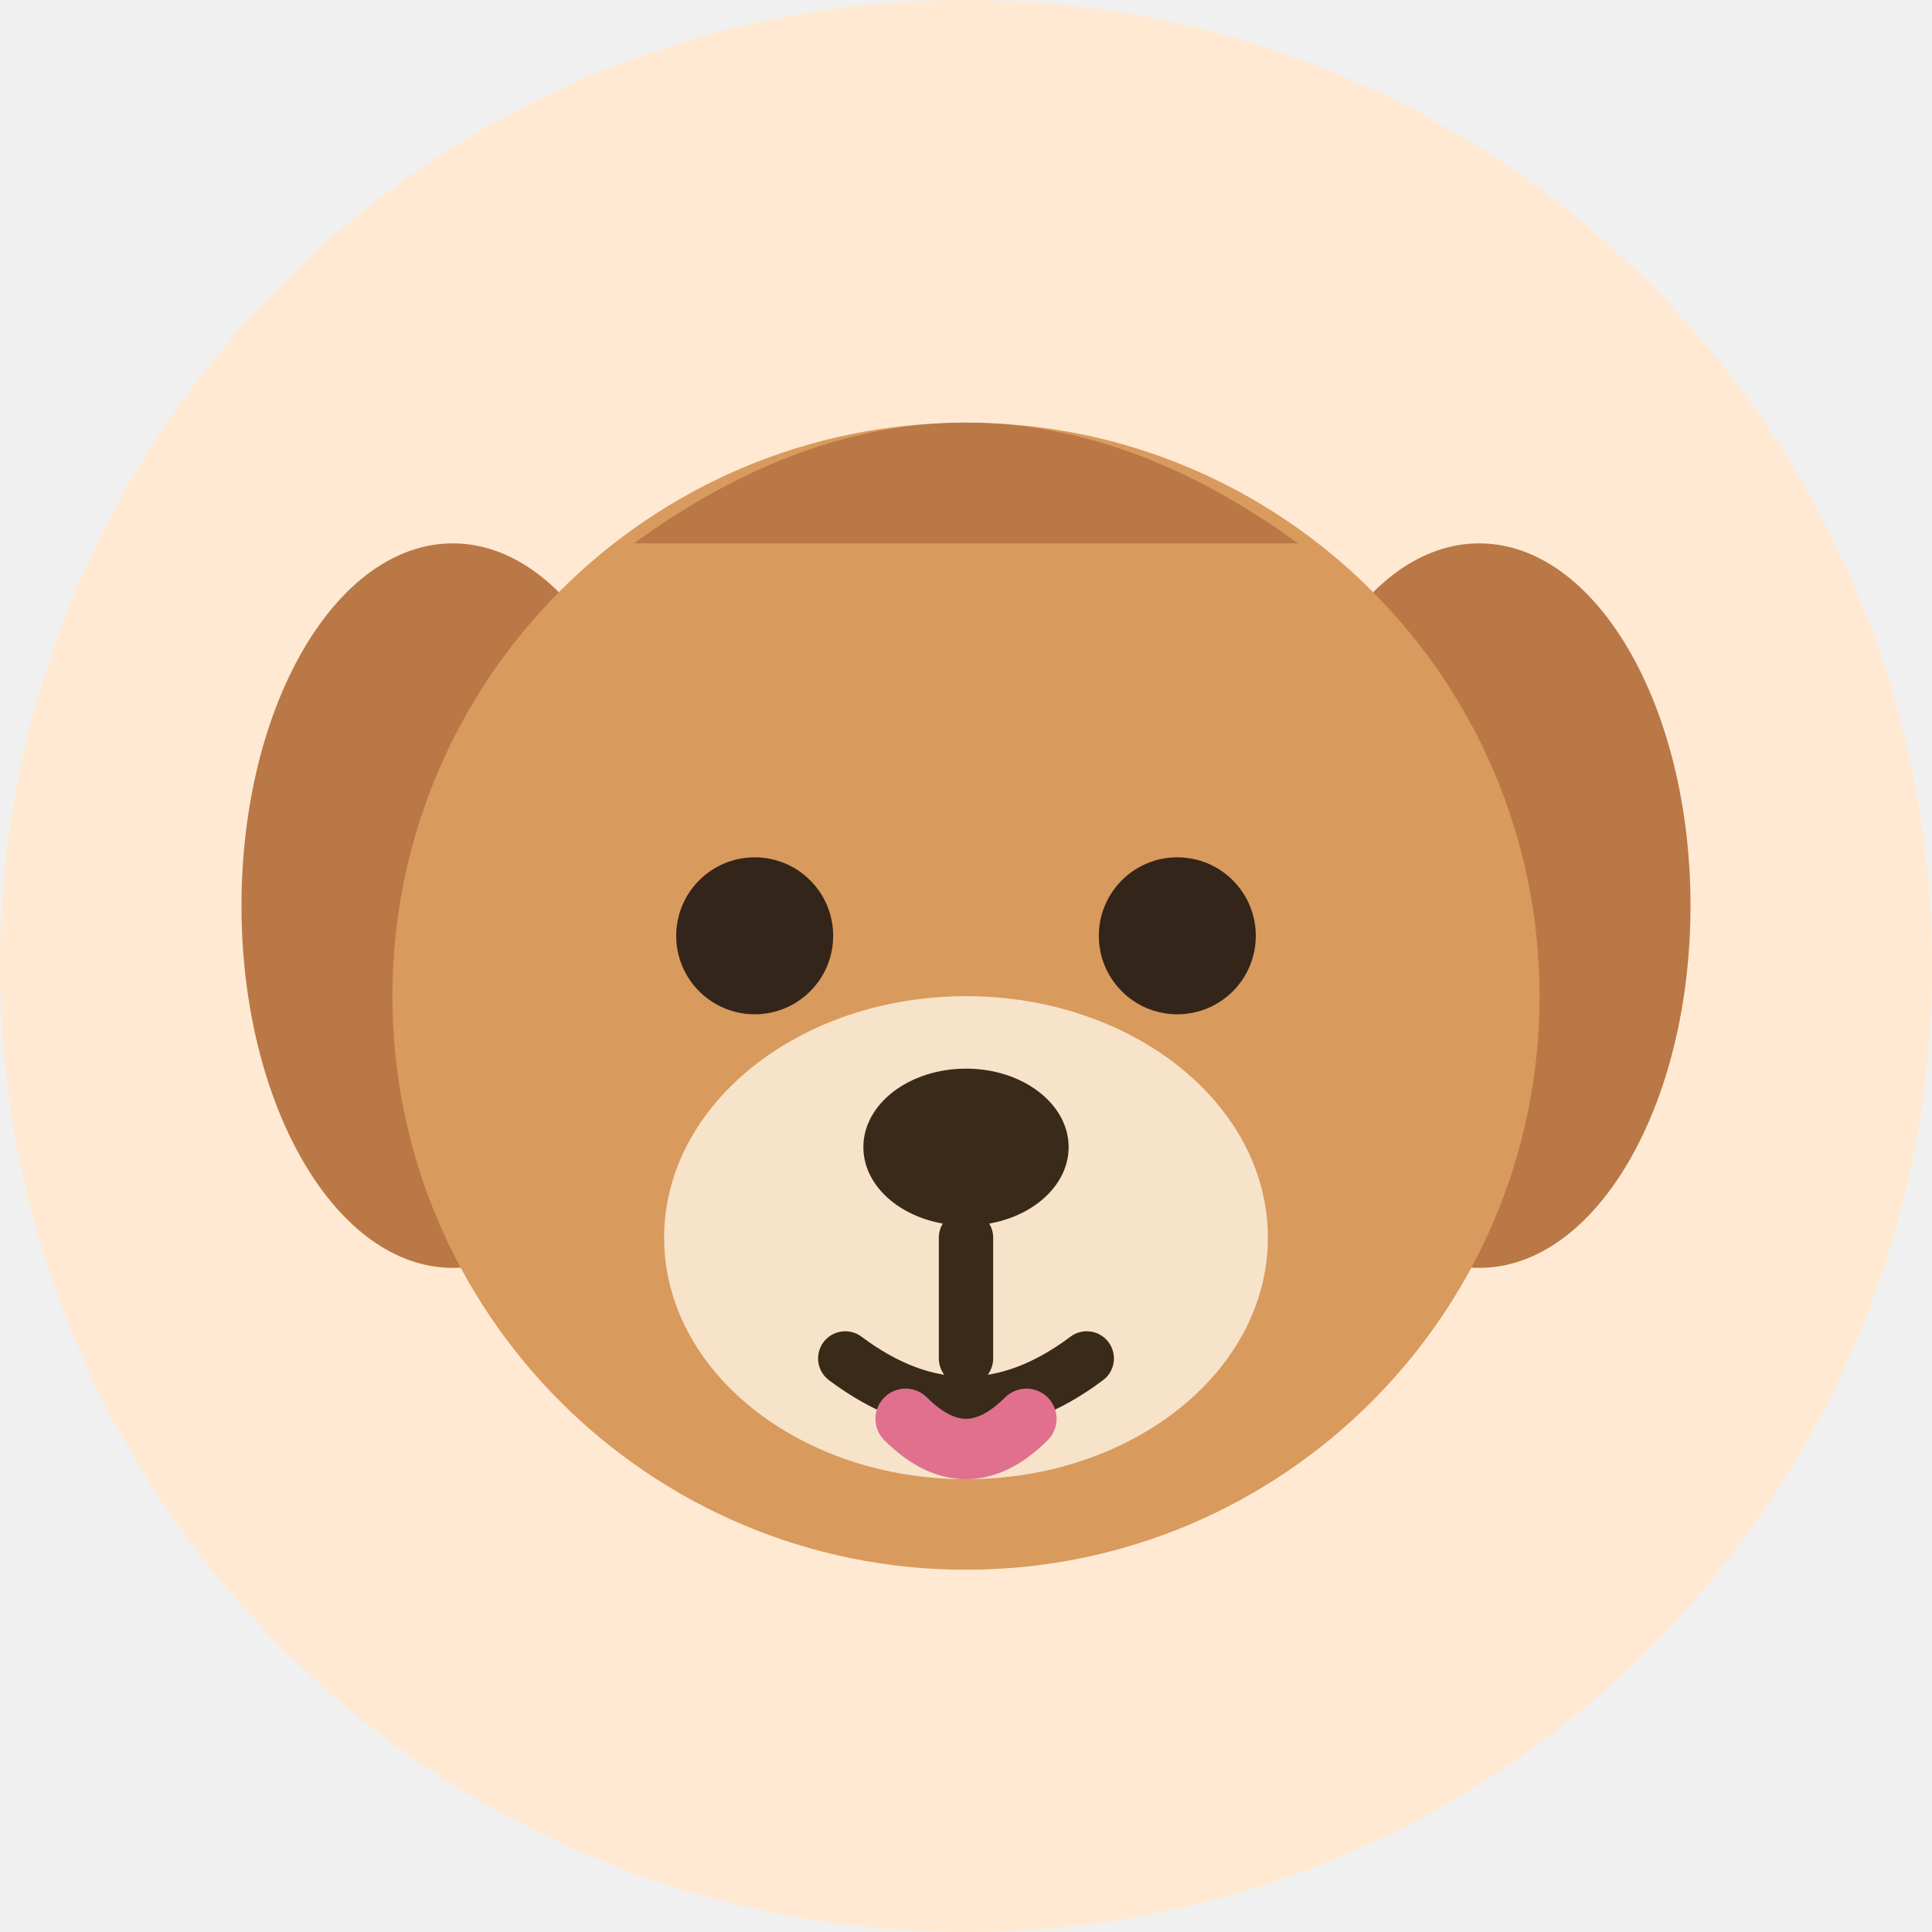
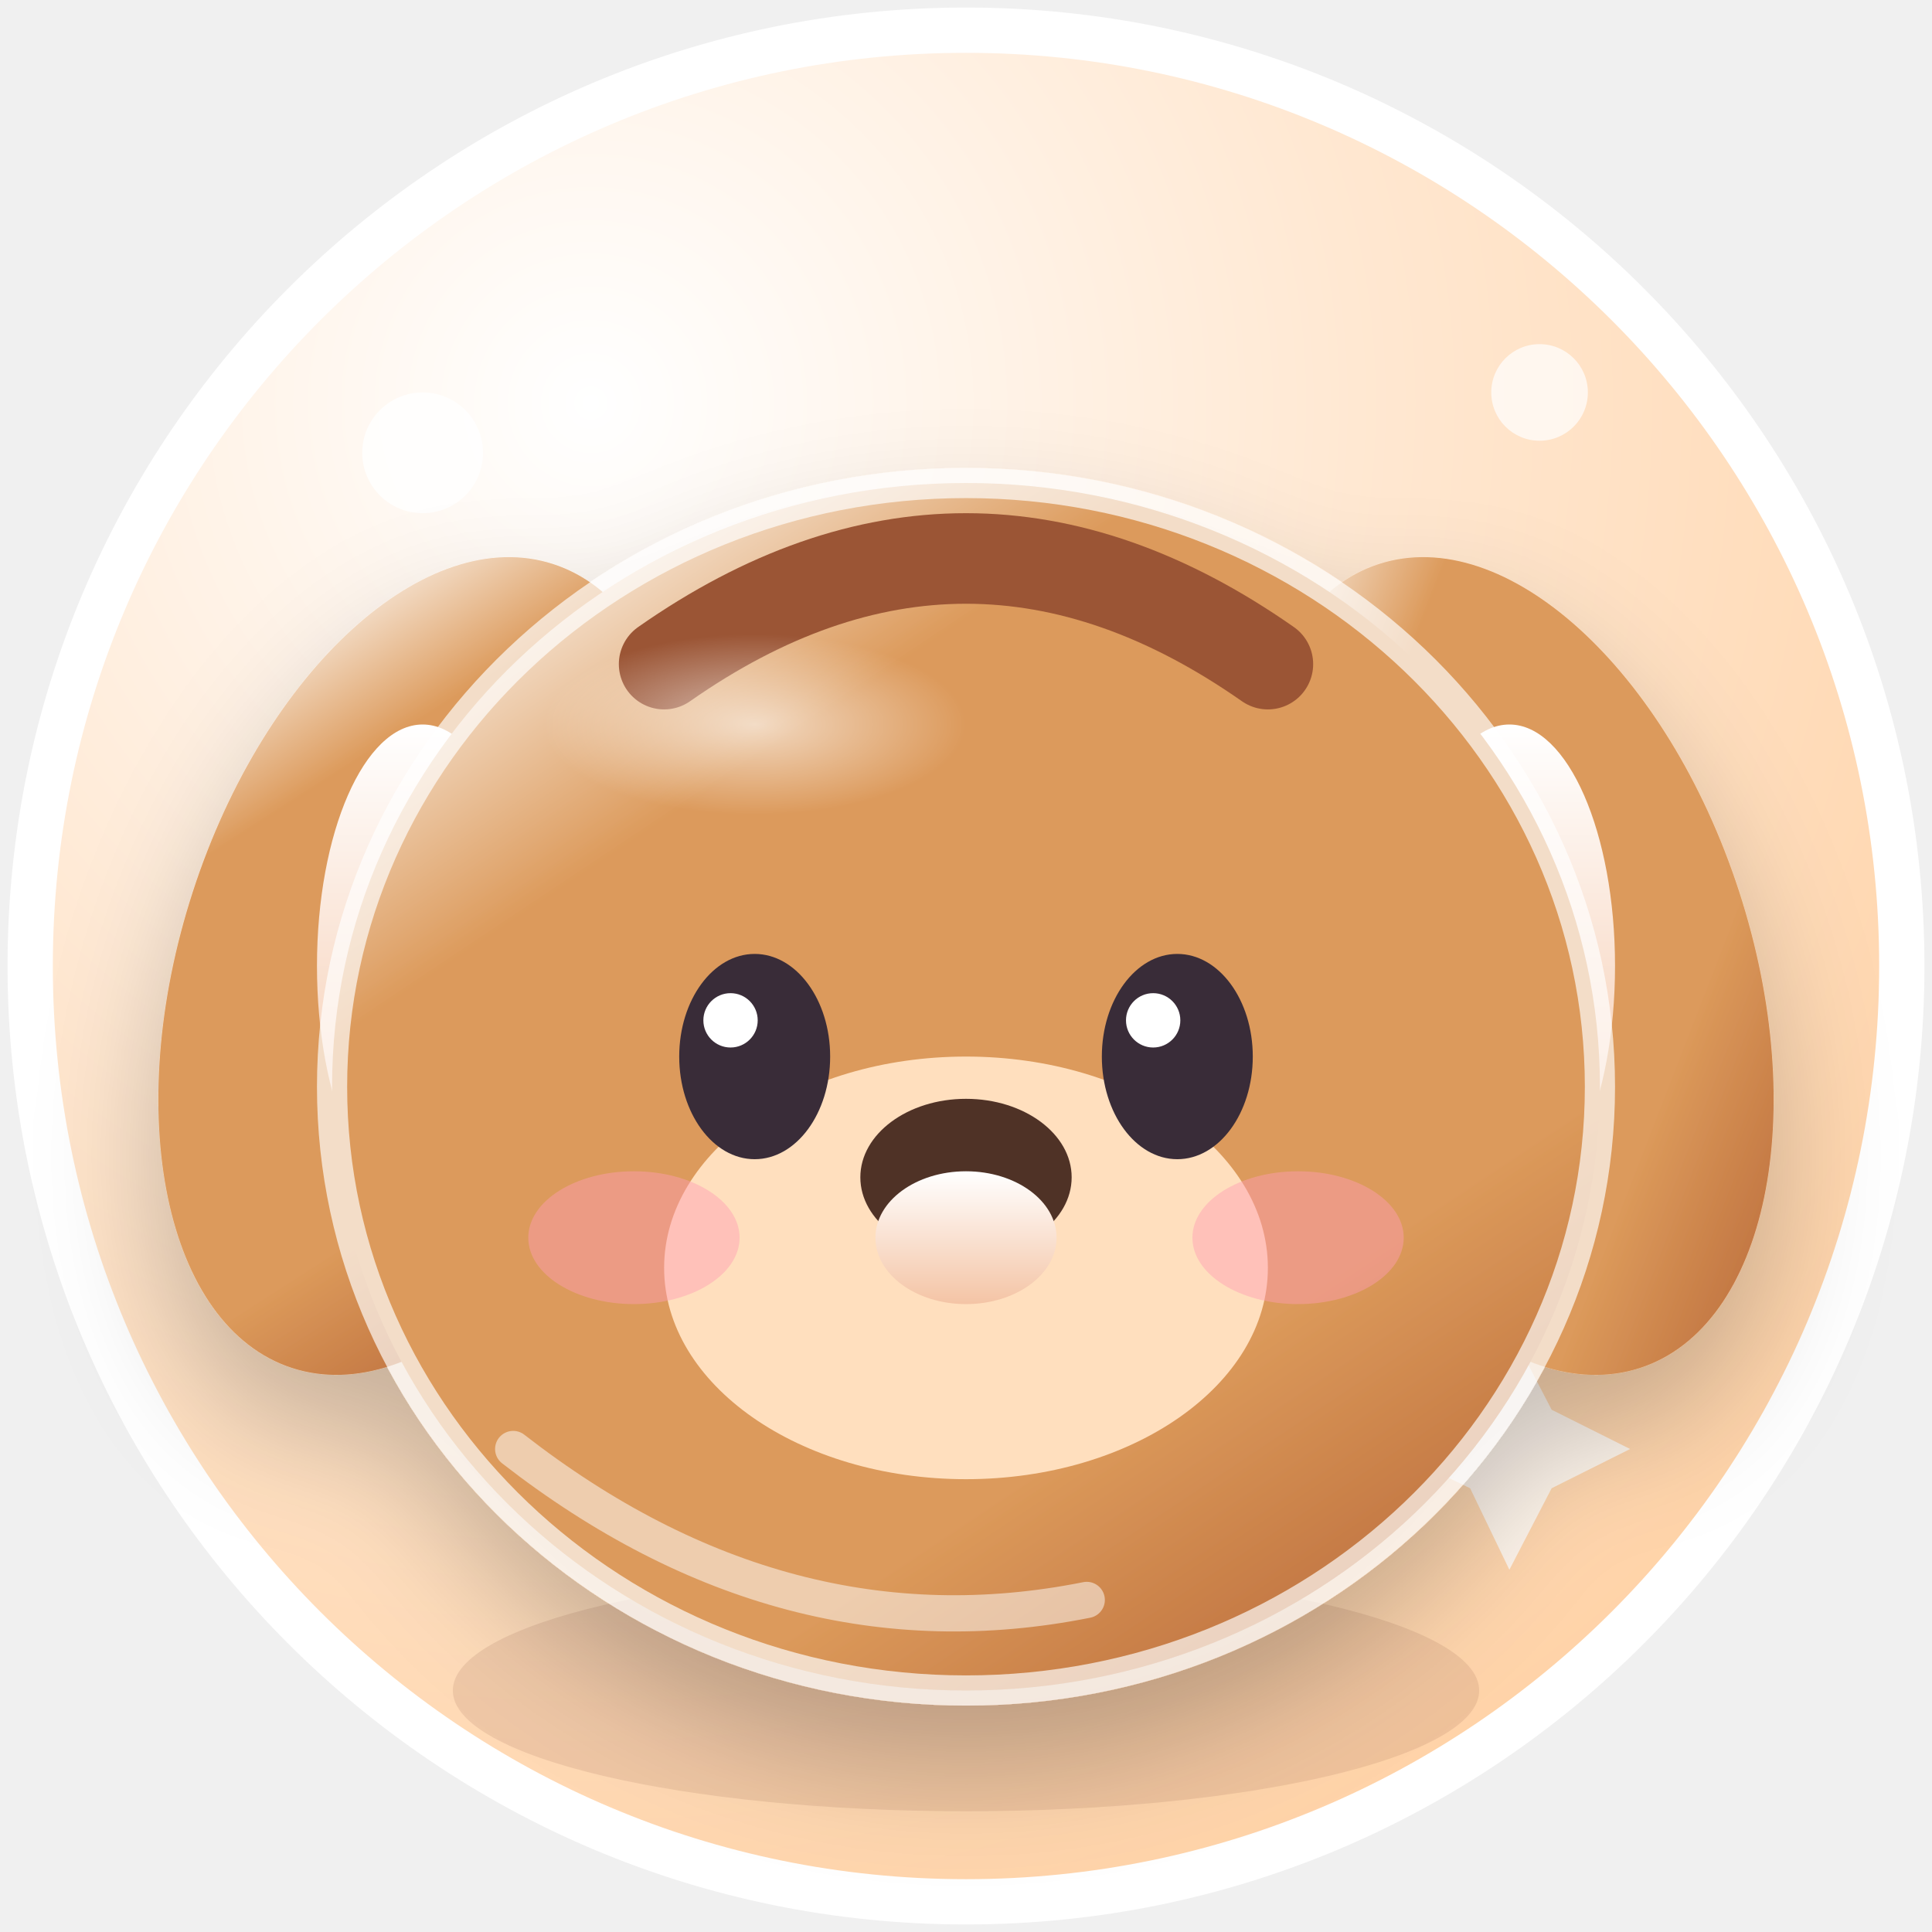
<svg xmlns="http://www.w3.org/2000/svg" viewBox="0 0 64 64" role="img" aria-label="Chó nâu">
-   <circle cx="32" cy="32" r="32" fill="#ffe9d2" />
-   <ellipse cx="15" cy="30" rx="7" ry="12" fill="#b97845" />
-   <ellipse cx="49" cy="30" rx="7" ry="12" fill="#b97845" />
-   <circle cx="32" cy="33" r="19" fill="#d99a5e" />
-   <path d="M21 18q11-8 22 0z" fill="#b97845" />
-   <circle cx="25" cy="31" r="2.6" fill="#33251a" />
-   <circle cx="39" cy="31" r="2.6" fill="#33251a" />
-   <ellipse cx="32" cy="41" rx="10" ry="8" fill="#f7e3c9" />
-   <ellipse cx="32" cy="38" rx="3.4" ry="2.6" fill="#3a2a1a" />
-   <path d="M32 41v4M28 45q4 3 8 0" stroke="#3a2a1a" stroke-width="1.8" fill="none" stroke-linecap="round" />
-   <path d="M30 47q2 2 4 0" stroke="#e0708e" stroke-width="2" fill="none" stroke-linecap="round" />
+   <defs>
+     <radialGradient id="bg" cx="30%" cy="20%" r="85%">
+       <stop stop-color="#fff" />
+       <stop offset=".48" stop-color="#ffe8d2" />
+       <stop offset="1" stop-color="#ffd3a8" />
+     </radialGradient>
+     <linearGradient id="fur" x1=".15" y1="0" x2=".85" y2="1">
+       <stop stop-color="#fff" />
+       <stop offset=".24" stop-color="#dc9a5b" />
+       <stop offset=".74" stop-color="#dc9a5b" />
+       <stop offset="1" stop-color="#b86838" />
+     </linearGradient>
+     <linearGradient id="fur2" x1="0" y1="0" x2="1" y2="1">
+       <stop stop-color="#dc9a5b" />
+       <stop offset="1" stop-color="#b86838" />
+     </linearGradient>
+     <linearGradient id="inner" x1="0" y1="0" x2="0" y2="1">
+       <stop stop-color="#fff" />
+       <stop offset="1" stop-color="#f4c4a5" />
+     </linearGradient>
+     <linearGradient id="skin" x1="0" y1="0" x2="1" y2="1">
+       <stop stop-color="#fff0d8" />
+       <stop offset=".55" stop-color="#ffd8b9" />
+       <stop offset="1" stop-color="#e99e91" />
+     </linearGradient>
+     <linearGradient id="gold" x1="0" y1="0" x2="0" y2="1">
+       <stop stop-color="#fff4a8" />
+       <stop offset=".5" stop-color="#ffca4f" />
+       <stop offset="1" stop-color="#e79531" />
+     </linearGradient>
+     <filter id="softShadow" x="-30%" y="-25%" width="160%" height="170%">
+       <feGaussianBlur in="SourceAlpha" stdDeviation="2" />
+       <feOffset dy="2" />
+       <feComponentTransfer>
+         <feFuncA type="linear" slope=".22" />
+       </feComponentTransfer>
+       <feMerge>
+         <feMergeNode />
+         <feMergeNode in="SourceGraphic" />
+       </feMerge>
+     </filter>
+     <radialGradient id="shine">
+       <stop stop-color="#fff" stop-opacity=".62" />
+       <stop offset="1" stop-color="#fff" stop-opacity="0" />
+     </radialGradient>
+   </defs>
+   <circle cx="32" cy="32" r="31" fill="url(#bg)" stroke="#ffffff" stroke-width="1.5" />
+   <circle cx="14" cy="15" r="2" fill="#fff" opacity=".8" />
+   <circle cx="51" cy="13" r="1.6" fill="#fff" opacity=".7" />
+   <path d="m50 44 1.4 2.7 2.6 1.3-2.6 1.3-1.4 2.7-1.3-2.7-2.7-1.3 2.7-1.3z" fill="#fff" opacity=".75" />
+   <ellipse cx="32" cy="56" rx="17" ry="4" fill="#773e2e" opacity=".12" />
+   <g filter="url(#softShadow)">
+     <g fill="url(#fur)">
+       <ellipse cx="14" cy="32" rx="8" ry="14" transform="rotate(18 14 32)" />
+       <ellipse cx="50" cy="32" rx="8" ry="14" transform="rotate(-18 50 32)" />
+       <ellipse cx="14" cy="32" rx="3.5" ry="8" fill="url(#inner)" />
+       <ellipse cx="50" cy="32" rx="3.5" ry="8" fill="url(#inner)" />
+     </g>
+     <ellipse cx="32" cy="36" rx="21" ry="20" fill="url(#fur)" stroke="#ffffffaa" stroke-width="1" />
+     <path d="M22 22q10-7 20 0" fill="none" stroke="#9b5535" stroke-width="3" stroke-linecap="round" />
+     <ellipse cx="32" cy="42" rx="10" ry="7" fill="#ffdfbe" />
+     <ellipse cx="32" cy="39" rx="3.5" ry="2.6" fill="#503027" />
+   </g>
+   <ellipse cx="25" cy="35" rx="2.5" ry="3.4" fill="#392c38" />
+   <ellipse cx="39" cy="35" rx="2.5" ry="3.4" fill="#392c38" />
+   <circle cx="24.2" cy="33.8" r=".9" fill="#fff" />
+   <circle cx="38.2" cy="33.8" r=".9" fill="#fff" />
+   <ellipse cx="21" cy="41" rx="3.5" ry="2.2" fill="#ff9eb2" opacity=".46" />
+   <ellipse cx="43" cy="41" rx="3.5" ry="2.2" fill="#ff9eb2" opacity=".46" />
+   <ellipse cx="32" cy="41" rx="3" ry="2.2" fill="url(#inner)" stroke="${c.dark}" stroke-opacity=".25" stroke-width=".7" />
+   <path d="M32 43q0 3-3 3m3-3q0 3 3 3" fill="none" stroke="${c.dark}" stroke-width="1.2" stroke-linecap="round" />
+   <ellipse cx="25" cy="24" rx="7" ry="3" fill="url(#shine)" />
+   <path d="M17 48q9 7 19 5" fill="none" stroke="#fff" stroke-opacity=".5" stroke-width="1.2" stroke-linecap="round" />
</svg>
